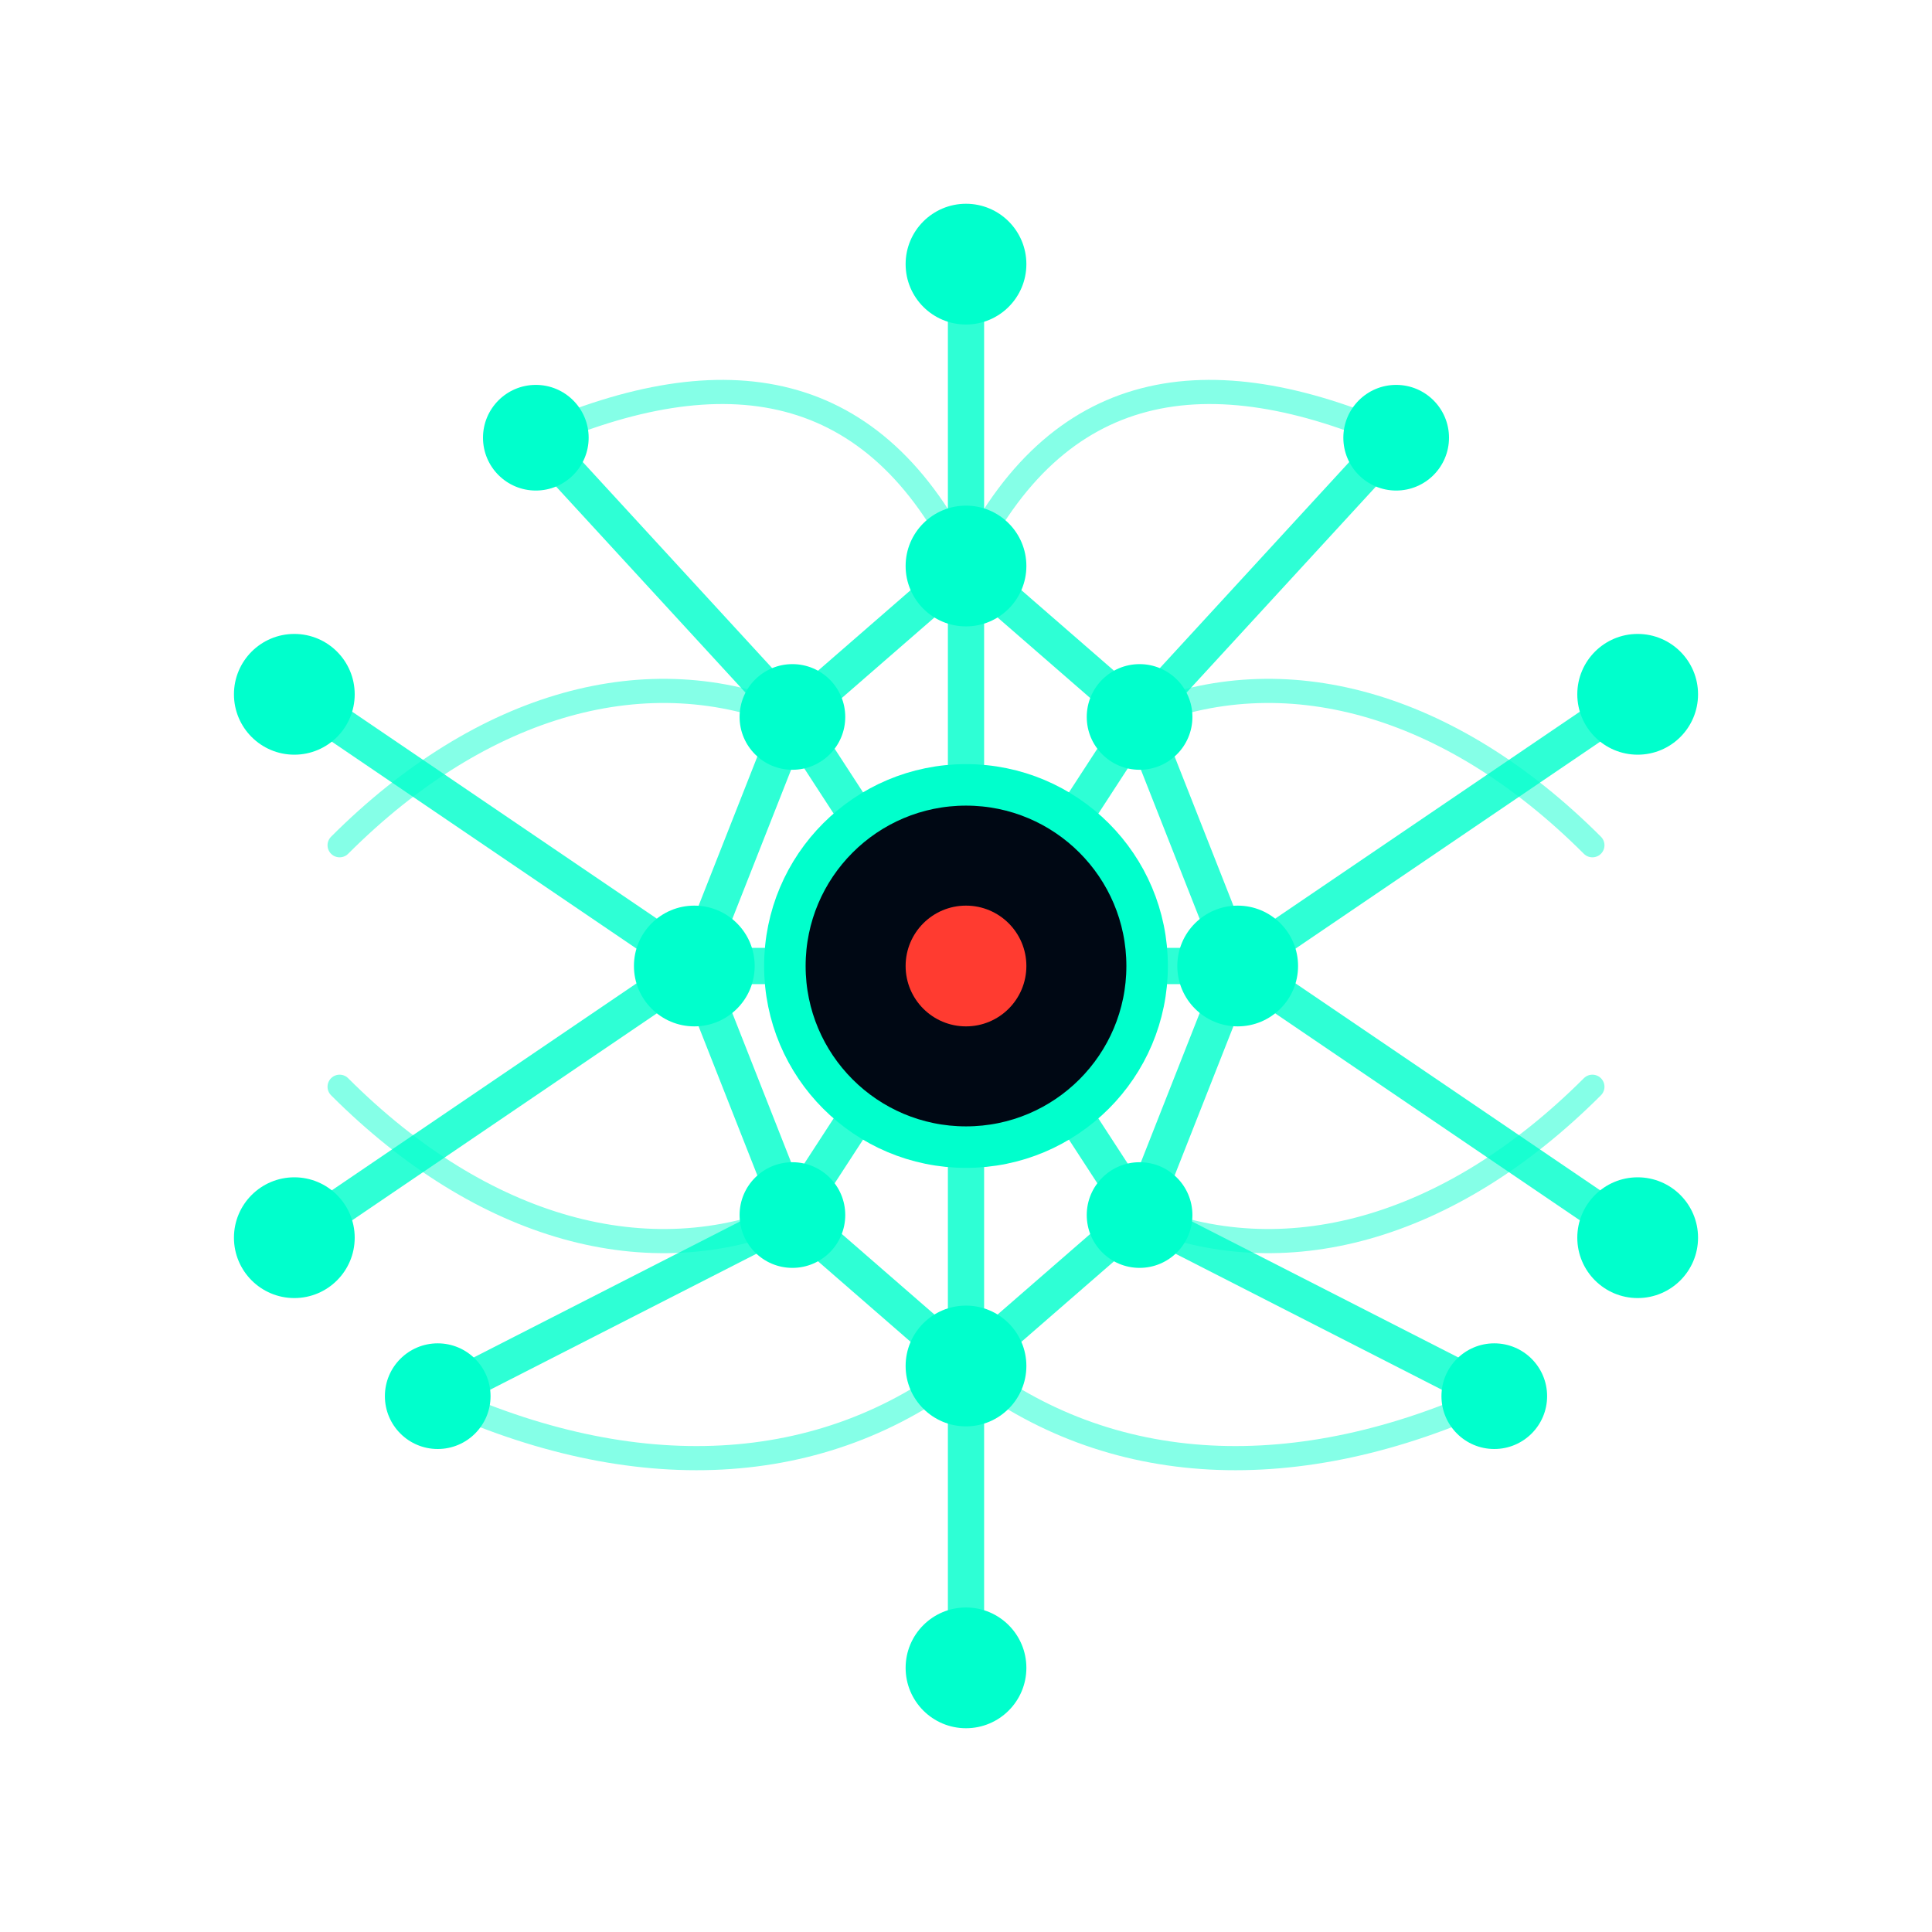
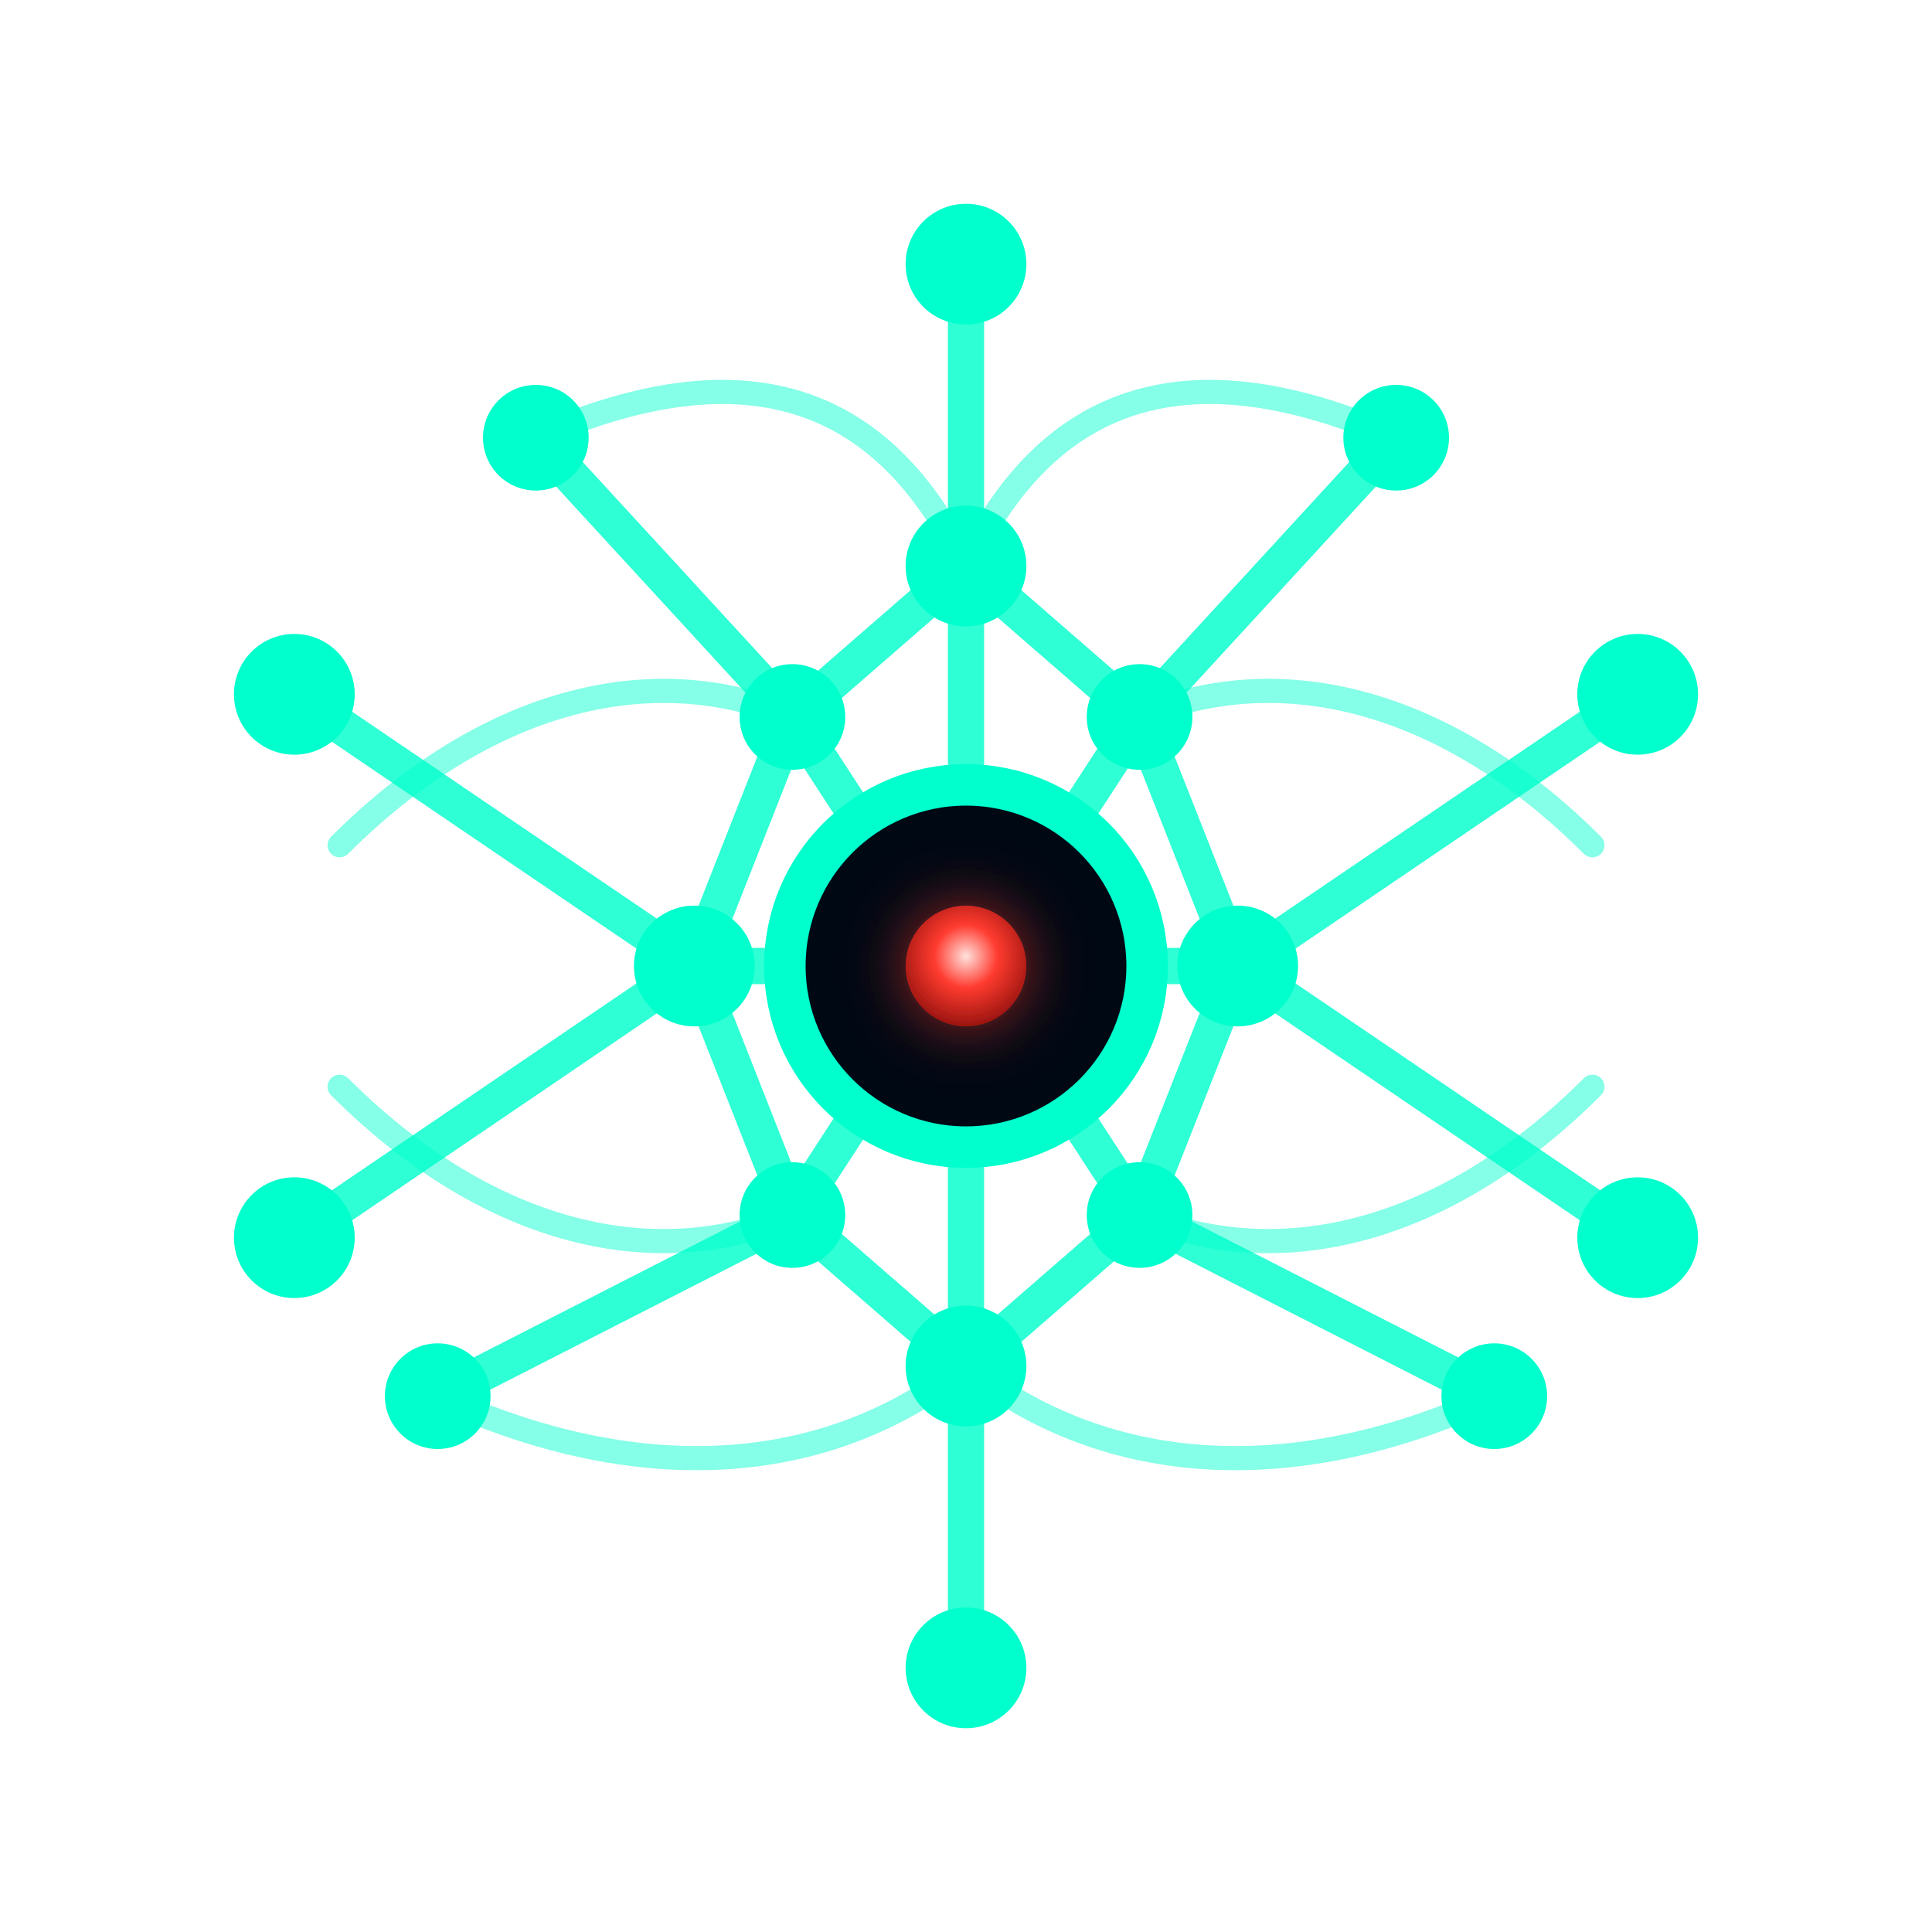
<svg xmlns="http://www.w3.org/2000/svg" viewBox="0 0 256 256" role="img" aria-labelledby="title desc">
  <defs>
+     <radialGradient id="pulseGradient" cx="50%" cy="42%" r="62%">
+       <stop offset="0%" stop-color="#FFE1DC" />
+       <stop offset="42%" stop-color="#FF3B30" />
+       <stop offset="100%" stop-color="#8F100B" />
+     </radialGradient>
+     <filter id="redGlow" x="-80%" y="-80%" width="260%" height="260%">
+       <feGaussianBlur stdDeviation="4" result="blur" />
+       <feFlood flood-color="#FF3B30" flood-opacity=".62" />
+       <feComposite in2="blur" operator="in" />
+       <feMerge>
+         <feMergeNode />
+         <feMergeNode in="SourceGraphic" />
+       </feMerge>
+     </filter>
    <style>
      .link {
        fill: none;
        stroke: #00FFCC;
        stroke-width: 4.8;
        stroke-linecap: round;
        stroke-linejoin: round;
        opacity: .82;
      }
      .soft-link {
        fill: none;
        stroke: #00FFCC;
        stroke-width: 3.2;
        stroke-linecap: round;
        stroke-linejoin: round;
        opacity: .48;
      }
      .node {
        fill: #00FFCC;
      }
      .accent {
-         fill: #FF3B30;
+         fill: url(#pulseGradient);
+         filter: url(#redGlow);
+         transform-box: fill-box;
+         transform-origin: center;
+         animation: pulseCore 2.4s ease-in-out infinite;
      }
      .core-ring {
        fill: #000814;
        stroke: #00FFCC;
        stroke-width: 5.5;
      }
      .core-link {
        fill: none;
        stroke: #00FFCC;
        stroke-width: 4.2;
        stroke-linecap: round;
        opacity: .72;
+       }
+       @keyframes pulseCore {
+         0%, 100% { transform: scale(1); opacity: .9; }
+         50% { transform: scale(1.22); opacity: 1; }
+       }
+       @media (prefers-reduced-motion: reduce) {
+         .accent { animation: none; }
      }
    </style>
  </defs>
  <g class="soft-link">
    <path d="M71 58C96 47 116 50 128 75C140 50 160 47 185 58" />
    <path d="M58 185C84 197 109 196 128 181C147 196 172 197 198 185" />
    <path d="M45 112C64 93 86 87 105 95" />
    <path d="M211 112C192 93 170 87 151 95" />
    <path d="M45 144C64 163 86 169 105 161" />
    <path d="M211 144C192 163 170 169 151 161" />
  </g>
  <g class="link">
    <path d="M128 75L105 95L92 128L105 161L128 181L151 161L164 128L151 95Z" />
    <path d="M128 75L128 105M105 95L118 115M151 95L138 115" />
    <path d="M92 128L112 128M164 128L144 128" />
    <path d="M105 161L118 141M151 161L138 141M128 181L128 151" />
    <path d="M71 58L105 95M185 58L151 95" />
    <path d="M39 92L92 128M217 92L164 128" />
    <path d="M39 164L92 128M217 164L164 128" />
    <path d="M58 185L105 161M198 185L151 161" />
    <path d="M128 35L128 75M128 221L128 181" />
  </g>
  <g class="core-link">
    <path d="M128 105L112 128L128 151L144 128Z" />
    <path d="M118 115L138 141M138 115L118 141" />
  </g>
  <circle class="node" cx="128" cy="35" r="8" />
  <circle class="node" cx="128" cy="221" r="8" />
  <circle class="node" cx="39" cy="92" r="8" />
  <circle class="node" cx="217" cy="92" r="8" />
  <circle class="node" cx="39" cy="164" r="8" />
  <circle class="node" cx="217" cy="164" r="8" />
  <circle class="node" cx="71" cy="58" r="7" />
  <circle class="node" cx="185" cy="58" r="7" />
  <circle class="node" cx="58" cy="185" r="7" />
  <circle class="node" cx="198" cy="185" r="7" />
  <circle class="node" cx="128" cy="75" r="8" />
  <circle class="node" cx="105" cy="95" r="7" />
  <circle class="node" cx="151" cy="95" r="7" />
  <circle class="node" cx="92" cy="128" r="8" />
  <circle class="node" cx="164" cy="128" r="8" />
  <circle class="node" cx="105" cy="161" r="7" />
  <circle class="node" cx="151" cy="161" r="7" />
  <circle class="node" cx="128" cy="181" r="8" />
  <circle class="core-ring" cx="128" cy="128" r="24" />
  <circle class="accent" cx="128" cy="128" r="8" />
</svg>
